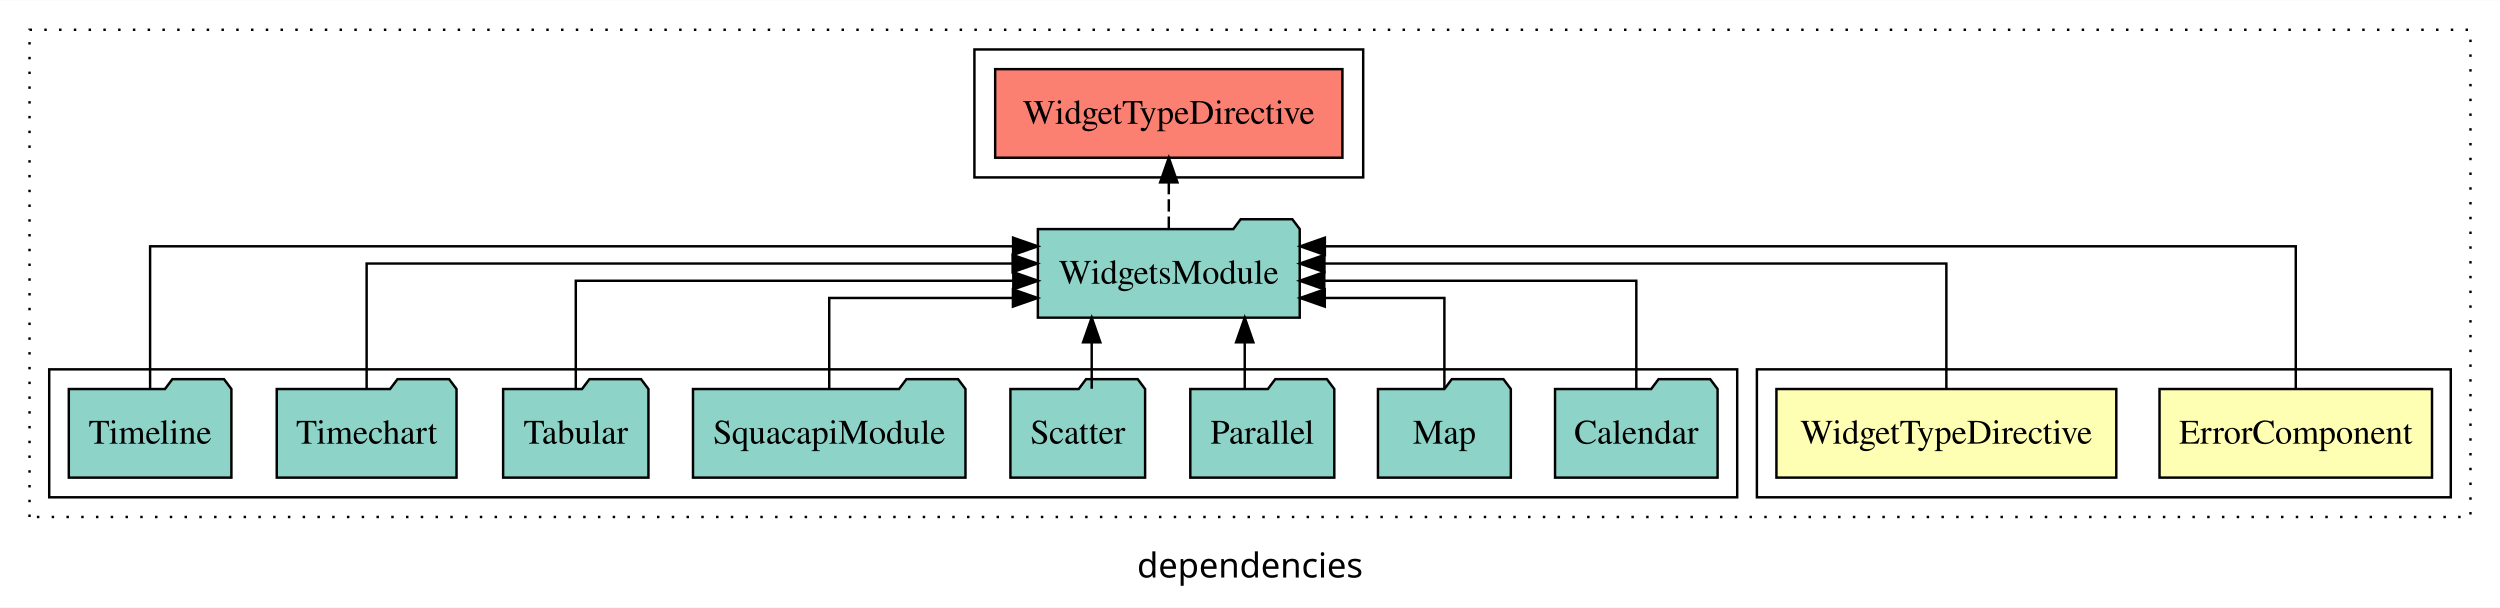
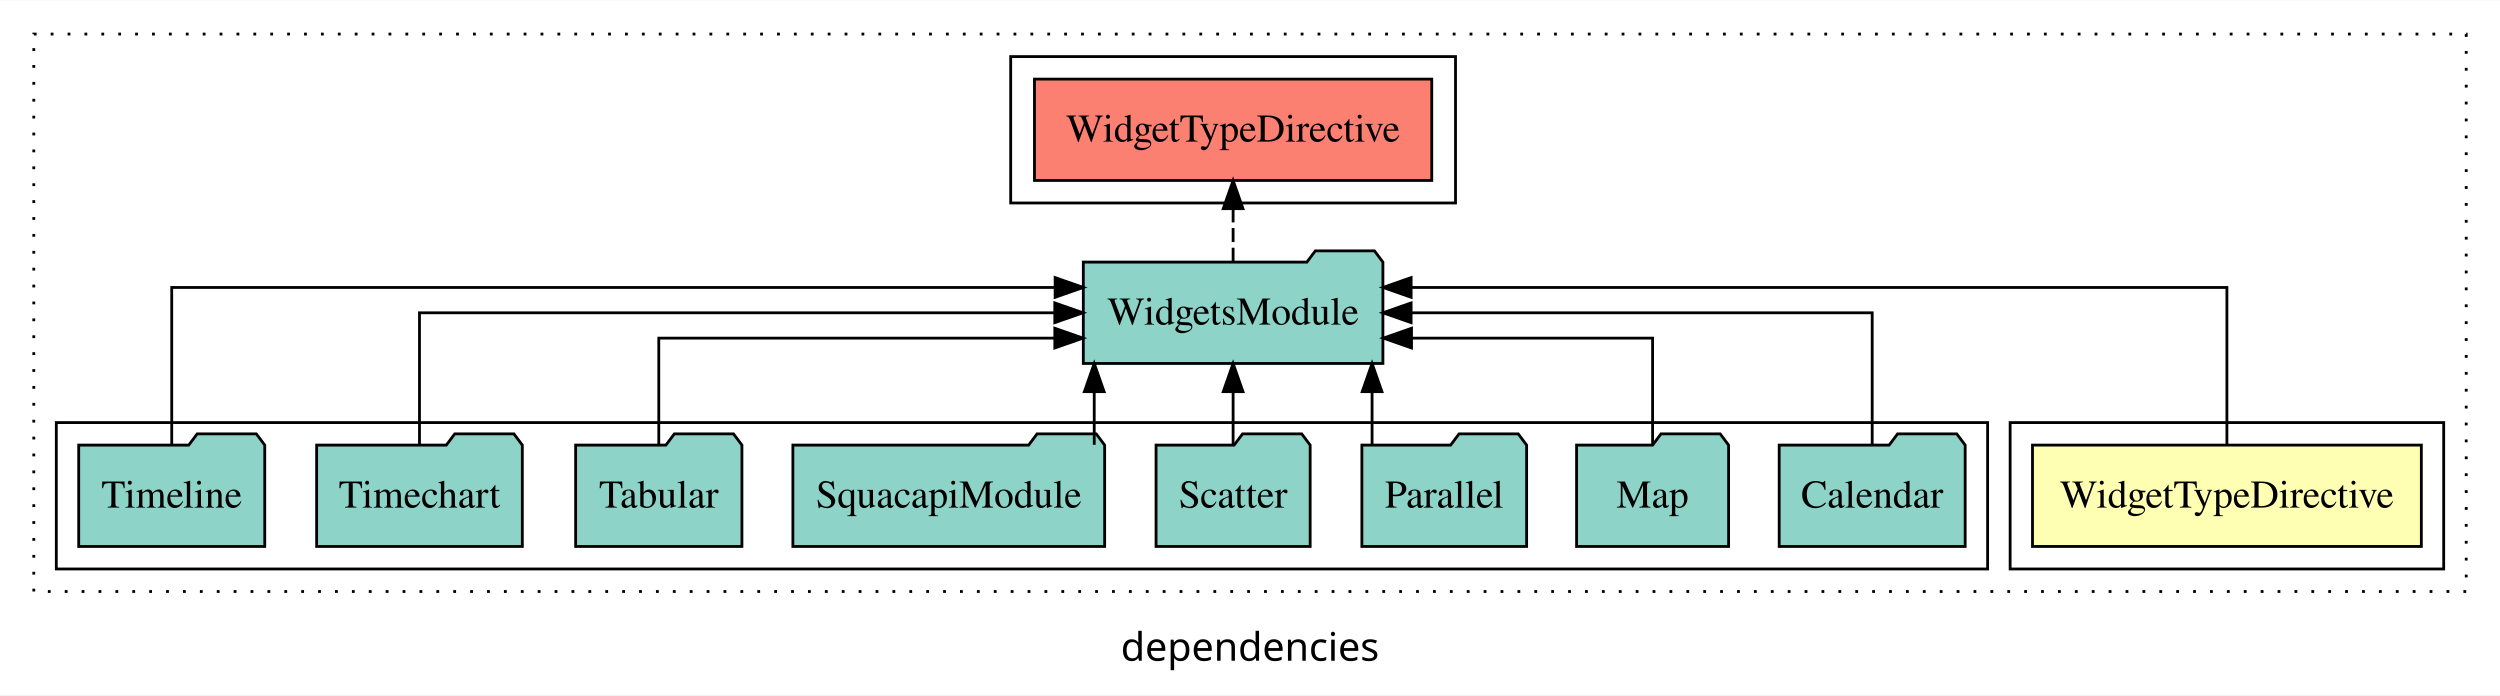
- <svg xmlns="http://www.w3.org/2000/svg" width="1016pt" height="247pt" viewBox="0.00 0.00 1016.00 246.80">
+ <svg xmlns="http://www.w3.org/2000/svg" width="888pt" height="247pt" viewBox="0.00 0.00 888.00 246.80">
  <g id="graph0" class="graph" transform="scale(1 1) rotate(0) translate(4 242.8)">
-     <polygon fill="white" stroke="transparent" points="-4,4 -4,-242.8 1012,-242.8 1012,4 -4,4" />
-     <text text-anchor="middle" x="504" y="-8.2" font-family="sans-serif" font-size="14.00">dependencies</text>
+     <polygon fill="white" stroke="transparent" points="-4,4 -4,-242.8 884,-242.8 884,4 -4,4" />
+     <text text-anchor="middle" x="440" y="-8.2" font-family="sans-serif" font-size="14.00">dependencies</text>
    <g id="clust1" class="cluster">
-       <polygon fill="none" stroke="black" stroke-dasharray="1,5" points="8,-32.8 8,-230.8 1000,-230.8 1000,-32.8 8,-32.8" />
+       <polygon fill="none" stroke="black" stroke-dasharray="1,5" points="8,-32.8 8,-230.8 872,-230.8 872,-32.8 8,-32.8" />
    </g>
    <g id="clust2" class="cluster">
-       <polygon fill="none" stroke="black" points="710,-40.8 710,-92.8 992,-92.8 992,-40.8 710,-40.8" />
+       <polygon fill="none" stroke="black" points="710,-40.8 710,-92.8 864,-92.8 864,-40.8 710,-40.8" />
    </g>
    <g id="clust5" class="cluster">
+       <polygon fill="none" stroke="black" points="355,-170.8 355,-222.8 513,-222.8 513,-170.8 355,-170.8" />
+     </g>
+     <g id="clust4" class="cluster">
      <polygon fill="none" stroke="black" points="16,-40.8 16,-92.8 702,-92.8 702,-40.8 16,-40.8" />
    </g>
-     <g id="clust6" class="cluster">
-       <polygon fill="none" stroke="black" points="392,-170.8 392,-222.8 550,-222.8 550,-170.8 392,-170.8" />
-     </g>
    <g id="node1" class="node">
-       <polygon fill="#ffffb3" stroke="black" points="984.37,-84.8 873.63,-84.8 873.63,-48.8 984.37,-48.8 984.37,-84.8" />
-       <text text-anchor="middle" x="929" y="-62.6" font-family="Times,serif" font-size="14.00">ErrorComponent</text>
-     </g>
-     <g id="node3" class="node">
-       <polygon fill="#8dd3c7" stroke="black" points="524.21,-149.8 521.21,-153.8 500.21,-153.8 497.21,-149.8 417.79,-149.8 417.79,-113.8 524.21,-113.8 524.21,-149.8" />
-       <text text-anchor="middle" x="471" y="-127.6" font-family="Times,serif" font-size="14.00">WidgetsModule</text>
-     </g>
-     <g id="edge1" class="edge">
-       <path fill="none" stroke="black" d="M929,-84.81C929,-107.29 929,-142.8 929,-142.8 929,-142.8 534.43,-142.8 534.43,-142.8" />
-       <polygon fill="black" stroke="black" points="534.43,-139.3 524.43,-142.8 534.43,-146.3 534.43,-139.3" />
-     </g>
-     <g id="node2" class="node">
      <polygon fill="#ffffb3" stroke="black" points="856.06,-84.8 717.94,-84.8 717.94,-48.8 856.06,-48.8 856.06,-84.8" />
      <text text-anchor="middle" x="787" y="-62.6" font-family="Times,serif" font-size="14.00">WidgetTypeDirective</text>
    </g>
-     <g id="edge2" class="edge">
-       <path fill="none" stroke="black" d="M787,-84.93C787,-105.37 787,-135.8 787,-135.8 787,-135.8 534.25,-135.8 534.25,-135.8" />
-       <polygon fill="black" stroke="black" points="534.25,-132.3 524.25,-135.8 534.25,-139.3 534.25,-132.3" />
+     <g id="node2" class="node">
+       <polygon fill="#8dd3c7" stroke="black" points="487.21,-149.8 484.21,-153.8 463.21,-153.8 460.21,-149.8 380.79,-149.8 380.79,-113.8 487.21,-113.8 487.21,-149.8" />
+       <text text-anchor="middle" x="434" y="-127.6" font-family="Times,serif" font-size="14.00">WidgetsModule</text>
    </g>
-     <g id="node12" class="node">
-       <polygon fill="#fb8072" stroke="black" points="541.56,-214.8 400.44,-214.8 400.44,-178.8 541.56,-178.8 541.56,-214.8" />
-       <text text-anchor="middle" x="471" y="-192.6" font-family="Times,serif" font-size="14.00">WidgetTypeDirective </text>
+     <g id="edge1" class="edge">
+       <path fill="none" stroke="black" d="M787,-85.09C787,-107.01 787,-140.8 787,-140.8 787,-140.8 497.23,-140.8 497.23,-140.8" />
+       <polygon fill="black" stroke="black" points="497.23,-137.3 487.23,-140.8 497.23,-144.3 497.23,-137.3" />
    </g>
-     <g id="edge11" class="edge">
-       <path fill="none" stroke="black" stroke-dasharray="5,2" d="M471,-149.91C471,-149.91 471,-168.79 471,-168.79" />
-       <polygon fill="black" stroke="black" points="467.5,-168.79 471,-178.79 474.5,-168.79 467.5,-168.79" />
+     <g id="node11" class="node">
+       <polygon fill="#fb8072" stroke="black" points="504.56,-214.8 363.44,-214.8 363.44,-178.8 504.56,-178.8 504.56,-214.8" />
+       <text text-anchor="middle" x="434" y="-192.6" font-family="Times,serif" font-size="14.00">WidgetTypeDirective </text>
    </g>
-     <g id="node4" class="node">
+     <g id="edge10" class="edge">
+       <path fill="none" stroke="black" stroke-dasharray="5,2" d="M434,-149.91C434,-149.91 434,-168.79 434,-168.79" />
+       <polygon fill="black" stroke="black" points="430.5,-168.79 434,-178.79 437.5,-168.79 430.5,-168.79" />
+     </g>
+     <g id="node3" class="node">
      <polygon fill="#8dd3c7" stroke="black" points="694.03,-84.8 691.03,-88.8 670.03,-88.8 667.03,-84.8 627.97,-84.8 627.97,-48.8 694.03,-48.8 694.03,-84.8" />
      <text text-anchor="middle" x="661" y="-62.6" font-family="Times,serif" font-size="14.00">Calendar</text>
    </g>
-     <g id="edge3" class="edge">
-       <path fill="none" stroke="black" d="M661,-85.07C661,-103.36 661,-128.8 661,-128.8 661,-128.8 534.18,-128.8 534.18,-128.8" />
-       <polygon fill="black" stroke="black" points="534.18,-125.3 524.18,-128.8 534.18,-132.3 534.18,-125.3" />
+     <g id="edge2" class="edge">
+       <path fill="none" stroke="black" d="M661,-84.91C661,-104.14 661,-131.8 661,-131.8 661,-131.8 497.22,-131.8 497.22,-131.8" />
+       <polygon fill="black" stroke="black" points="497.22,-128.3 487.22,-131.8 497.22,-135.3 497.22,-128.3" />
    </g>
-     <g id="node5" class="node">
+     <g id="node4" class="node">
      <polygon fill="#8dd3c7" stroke="black" points="610,-84.8 607,-88.8 586,-88.8 583,-84.8 556,-84.8 556,-48.8 610,-48.8 610,-84.8" />
      <text text-anchor="middle" x="583" y="-62.6" font-family="Times,serif" font-size="14.00">Map</text>
    </g>
-     <g id="edge4" class="edge">
-       <path fill="none" stroke="black" d="M583,-84.81C583,-100.85 583,-121.8 583,-121.8 583,-121.8 534.38,-121.8 534.38,-121.8" />
-       <polygon fill="black" stroke="black" points="534.38,-118.3 524.38,-121.8 534.38,-125.3 534.38,-118.3" />
+     <g id="edge3" class="edge">
+       <path fill="none" stroke="black" d="M583,-84.83C583,-101.2 583,-122.8 583,-122.8 583,-122.8 497.37,-122.8 497.37,-122.8" />
+       <polygon fill="black" stroke="black" points="497.37,-119.3 487.37,-122.8 497.37,-126.3 497.37,-119.3" />
    </g>
-     <g id="node6" class="node">
+     <g id="node5" class="node">
      <polygon fill="#8dd3c7" stroke="black" points="538.26,-84.8 535.26,-88.8 514.26,-88.8 511.26,-84.8 479.74,-84.8 479.74,-48.8 538.26,-48.8 538.26,-84.8" />
      <text text-anchor="middle" x="509" y="-62.6" font-family="Times,serif" font-size="14.00">Parallel</text>
    </g>
-     <g id="edge5" class="edge">
-       <path fill="none" stroke="black" d="M501.86,-84.91C501.86,-84.91 501.86,-103.79 501.86,-103.79" />
-       <polygon fill="black" stroke="black" points="498.36,-103.79 501.86,-113.79 505.36,-103.79 498.36,-103.79" />
+     <g id="edge4" class="edge">
+       <path fill="none" stroke="black" d="M483.36,-84.91C483.36,-84.91 483.36,-103.79 483.36,-103.79" />
+       <polygon fill="black" stroke="black" points="479.86,-103.79 483.36,-113.79 486.86,-103.79 479.86,-103.79" />
    </g>
-     <g id="node7" class="node">
+     <g id="node6" class="node">
      <polygon fill="#8dd3c7" stroke="black" points="461.37,-84.8 458.37,-88.8 437.37,-88.8 434.37,-84.8 406.63,-84.8 406.63,-48.8 461.37,-48.8 461.37,-84.8" />
      <text text-anchor="middle" x="434" y="-62.6" font-family="Times,serif" font-size="14.00">Scatter</text>
    </g>
-     <g id="edge6" class="edge">
-       <path fill="none" stroke="black" d="M439.67,-84.91C439.67,-84.91 439.67,-103.79 439.67,-103.79" />
-       <polygon fill="black" stroke="black" points="436.17,-103.79 439.67,-113.79 443.17,-103.79 436.17,-103.79" />
+     <g id="edge5" class="edge">
+       <path fill="none" stroke="black" d="M434,-84.91C434,-84.91 434,-103.79 434,-103.79" />
+       <polygon fill="black" stroke="black" points="430.5,-103.79 434,-113.79 437.5,-103.79 430.5,-103.79" />
    </g>
-     <g id="node8" class="node">
+     <g id="node7" class="node">
      <polygon fill="#8dd3c7" stroke="black" points="388.37,-84.8 385.37,-88.8 364.37,-88.8 361.37,-84.8 277.63,-84.8 277.63,-48.8 388.37,-48.8 388.37,-84.8" />
      <text text-anchor="middle" x="333" y="-62.6" font-family="Times,serif" font-size="14.00">SquacapiModule</text>
    </g>
-     <g id="edge7" class="edge">
-       <path fill="none" stroke="black" d="M333,-84.81C333,-100.85 333,-121.8 333,-121.8 333,-121.8 407.65,-121.8 407.65,-121.8" />
-       <polygon fill="black" stroke="black" points="407.65,-125.3 417.65,-121.8 407.65,-118.3 407.65,-125.3" />
+     <g id="edge6" class="edge">
+       <path fill="none" stroke="black" d="M384.67,-84.91C384.67,-84.91 384.67,-103.79 384.67,-103.79" />
+       <polygon fill="black" stroke="black" points="381.17,-103.79 384.67,-113.79 388.17,-103.79 381.17,-103.79" />
    </g>
-     <g id="node9" class="node">
+     <g id="node8" class="node">
      <polygon fill="#8dd3c7" stroke="black" points="259.53,-84.8 256.53,-88.8 235.53,-88.8 232.53,-84.8 200.47,-84.8 200.47,-48.8 259.53,-48.8 259.53,-84.8" />
      <text text-anchor="middle" x="230" y="-62.6" font-family="Times,serif" font-size="14.00">Tabular</text>
    </g>
-     <g id="edge8" class="edge">
-       <path fill="none" stroke="black" d="M230,-85.07C230,-103.36 230,-128.8 230,-128.8 230,-128.8 407.81,-128.8 407.81,-128.8" />
-       <polygon fill="black" stroke="black" points="407.81,-132.3 417.81,-128.8 407.81,-125.3 407.81,-132.3" />
+     <g id="edge7" class="edge">
+       <path fill="none" stroke="black" d="M230,-84.83C230,-101.2 230,-122.8 230,-122.8 230,-122.8 370.67,-122.8 370.67,-122.8" />
+       <polygon fill="black" stroke="black" points="370.67,-126.3 380.67,-122.8 370.67,-119.3 370.67,-126.3" />
    </g>
-     <g id="node10" class="node">
+     <g id="node9" class="node">
      <polygon fill="#8dd3c7" stroke="black" points="181.53,-84.8 178.53,-88.8 157.53,-88.8 154.53,-84.8 108.47,-84.8 108.47,-48.8 181.53,-48.8 181.53,-84.8" />
      <text text-anchor="middle" x="145" y="-62.6" font-family="Times,serif" font-size="14.00">Timechart</text>
    </g>
-     <g id="edge9" class="edge">
-       <path fill="none" stroke="black" d="M145,-84.93C145,-105.37 145,-135.8 145,-135.8 145,-135.8 407.53,-135.8 407.53,-135.8" />
-       <polygon fill="black" stroke="black" points="407.53,-139.3 417.53,-135.8 407.53,-132.3 407.53,-139.3" />
+     <g id="edge8" class="edge">
+       <path fill="none" stroke="black" d="M145,-84.91C145,-104.14 145,-131.8 145,-131.8 145,-131.8 370.66,-131.8 370.66,-131.8" />
+       <polygon fill="black" stroke="black" points="370.66,-135.3 380.66,-131.8 370.66,-128.3 370.66,-135.3" />
    </g>
-     <g id="node11" class="node">
+     <g id="node10" class="node">
      <polygon fill="#8dd3c7" stroke="black" points="90.04,-84.8 87.04,-88.8 66.04,-88.8 63.04,-84.8 23.96,-84.8 23.96,-48.8 90.04,-48.8 90.04,-84.8" />
      <text text-anchor="middle" x="57" y="-62.6" font-family="Times,serif" font-size="14.00">Timeline</text>
    </g>
-     <g id="edge10" class="edge">
-       <path fill="none" stroke="black" d="M57,-84.81C57,-107.29 57,-142.8 57,-142.8 57,-142.8 407.72,-142.8 407.72,-142.8" />
-       <polygon fill="black" stroke="black" points="407.72,-146.3 417.72,-142.8 407.72,-139.3 407.72,-146.3" />
+     <g id="edge9" class="edge">
+       <path fill="none" stroke="black" d="M57,-85.09C57,-107.01 57,-140.8 57,-140.8 57,-140.8 370.78,-140.8 370.78,-140.8" />
+       <polygon fill="black" stroke="black" points="370.78,-144.3 380.78,-140.8 370.78,-137.3 370.78,-144.3" />
    </g>
  </g>
</svg>
